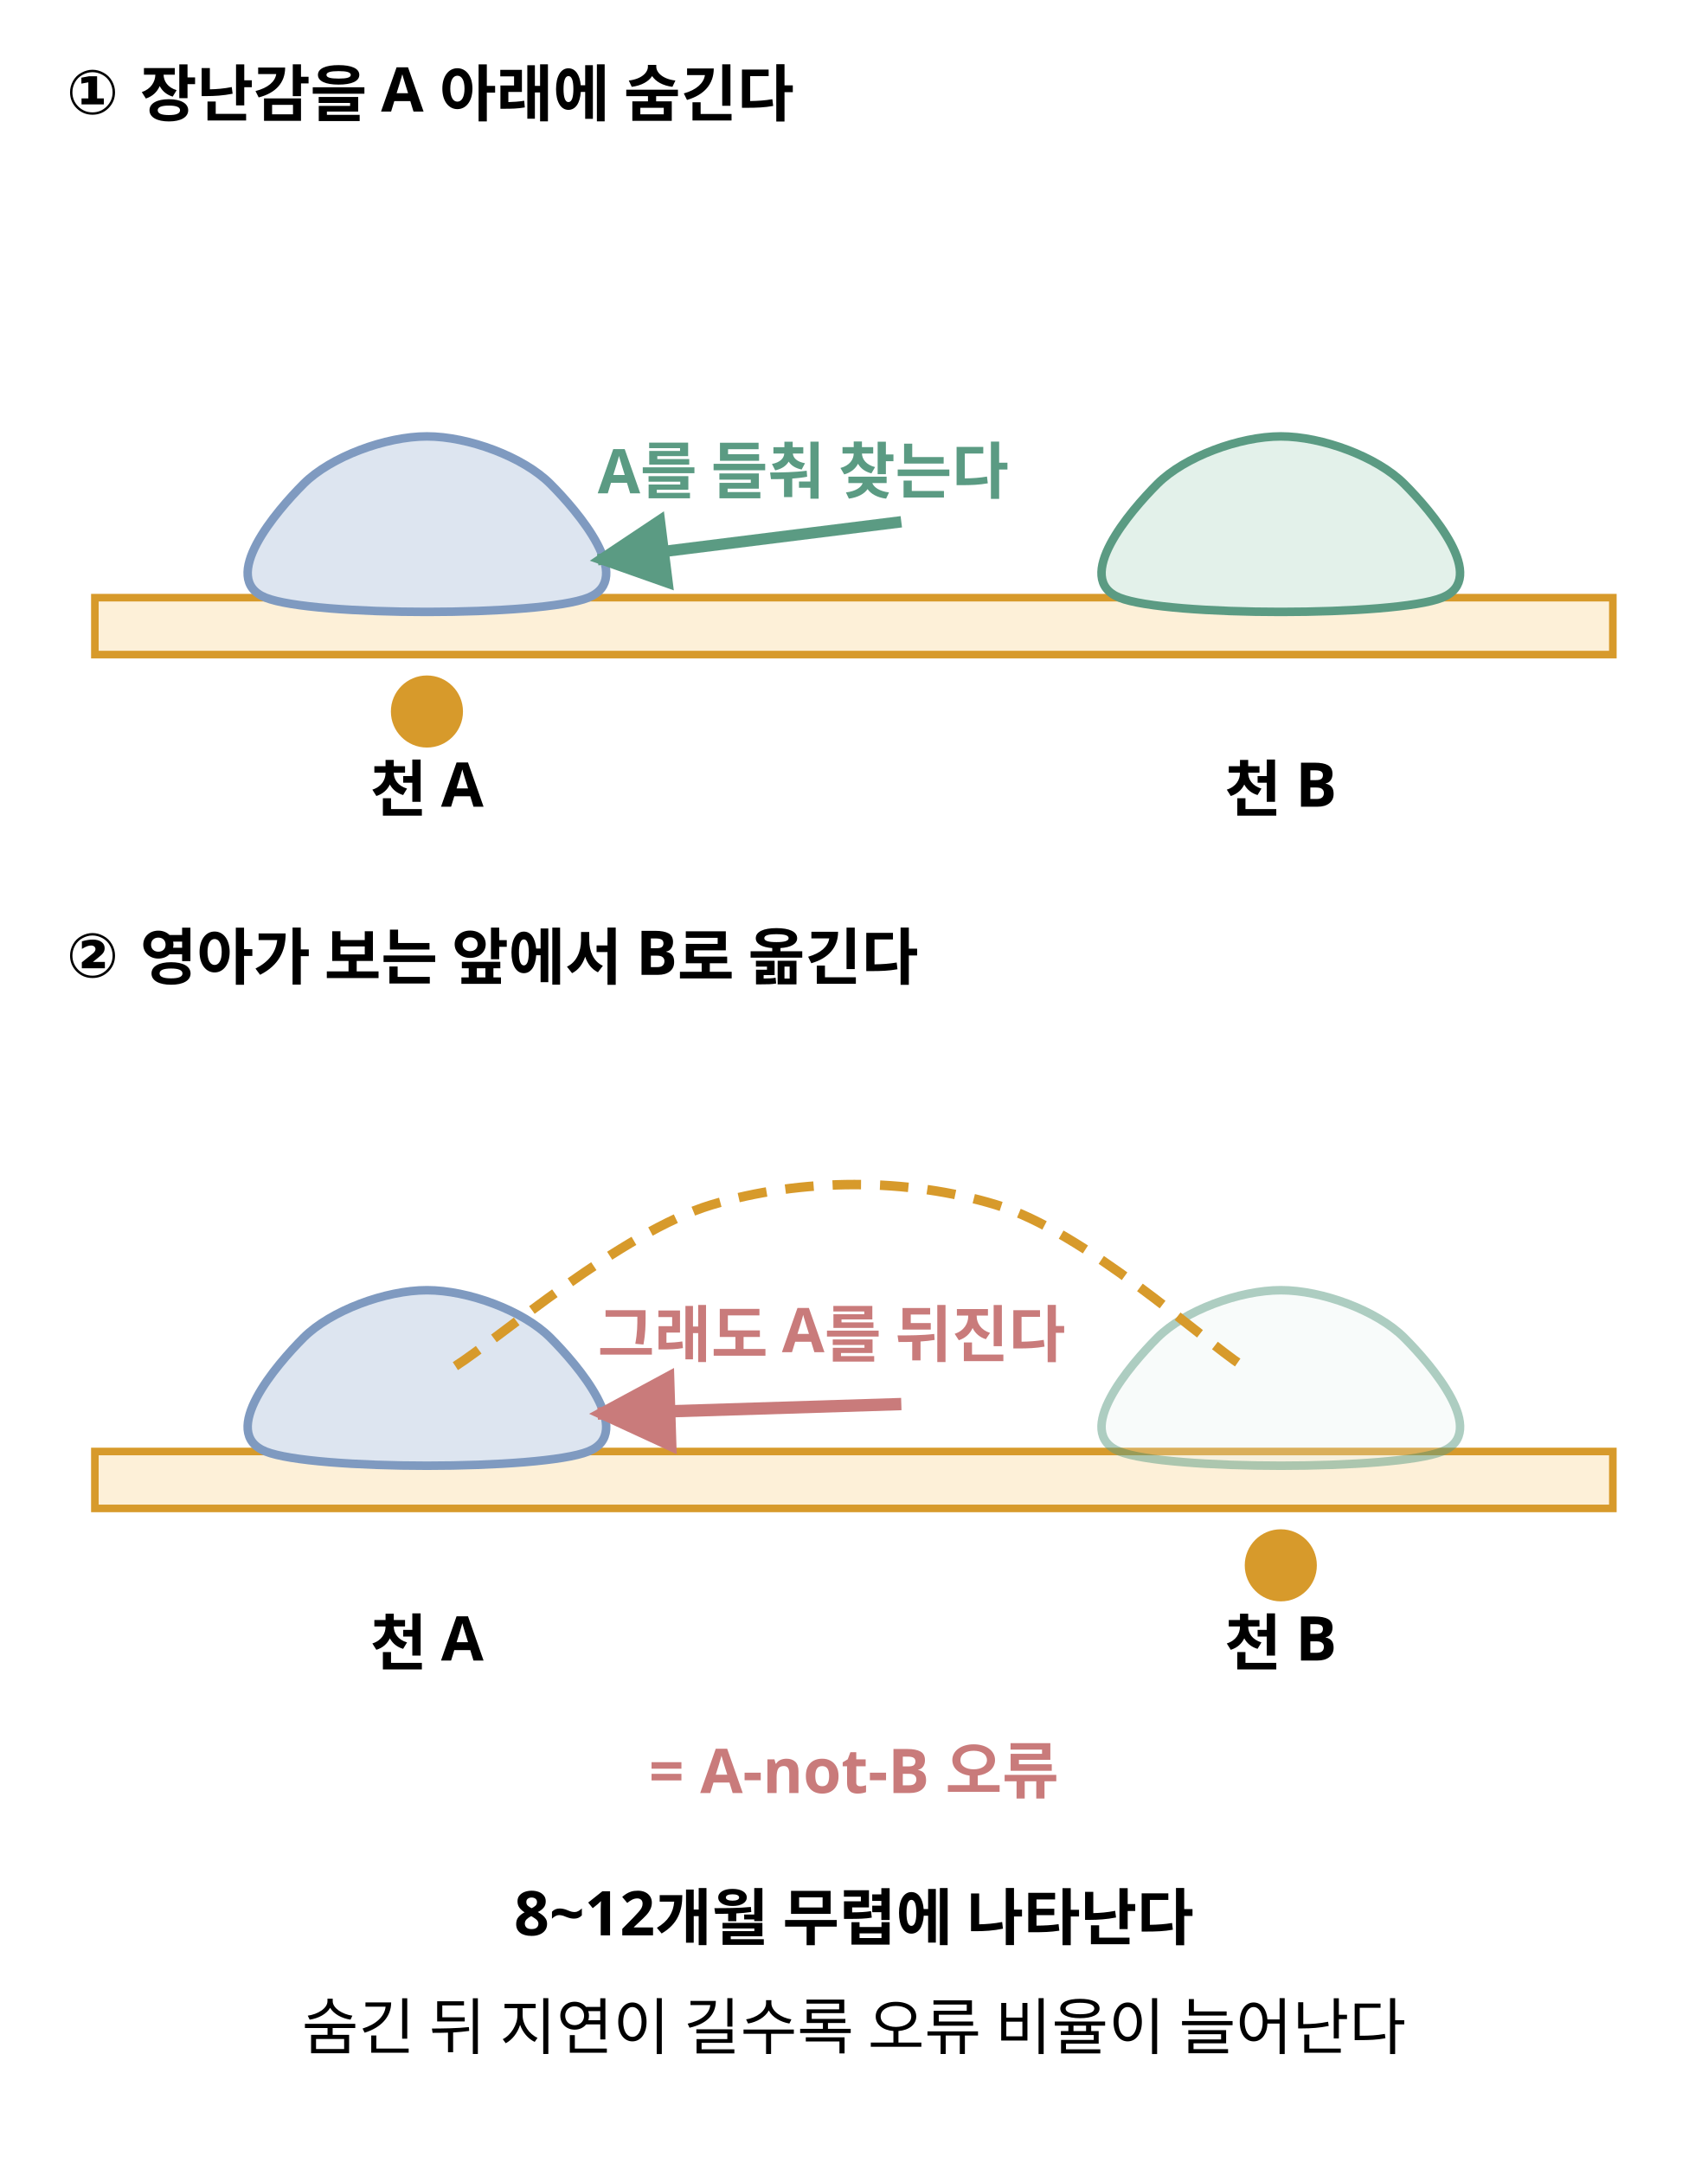
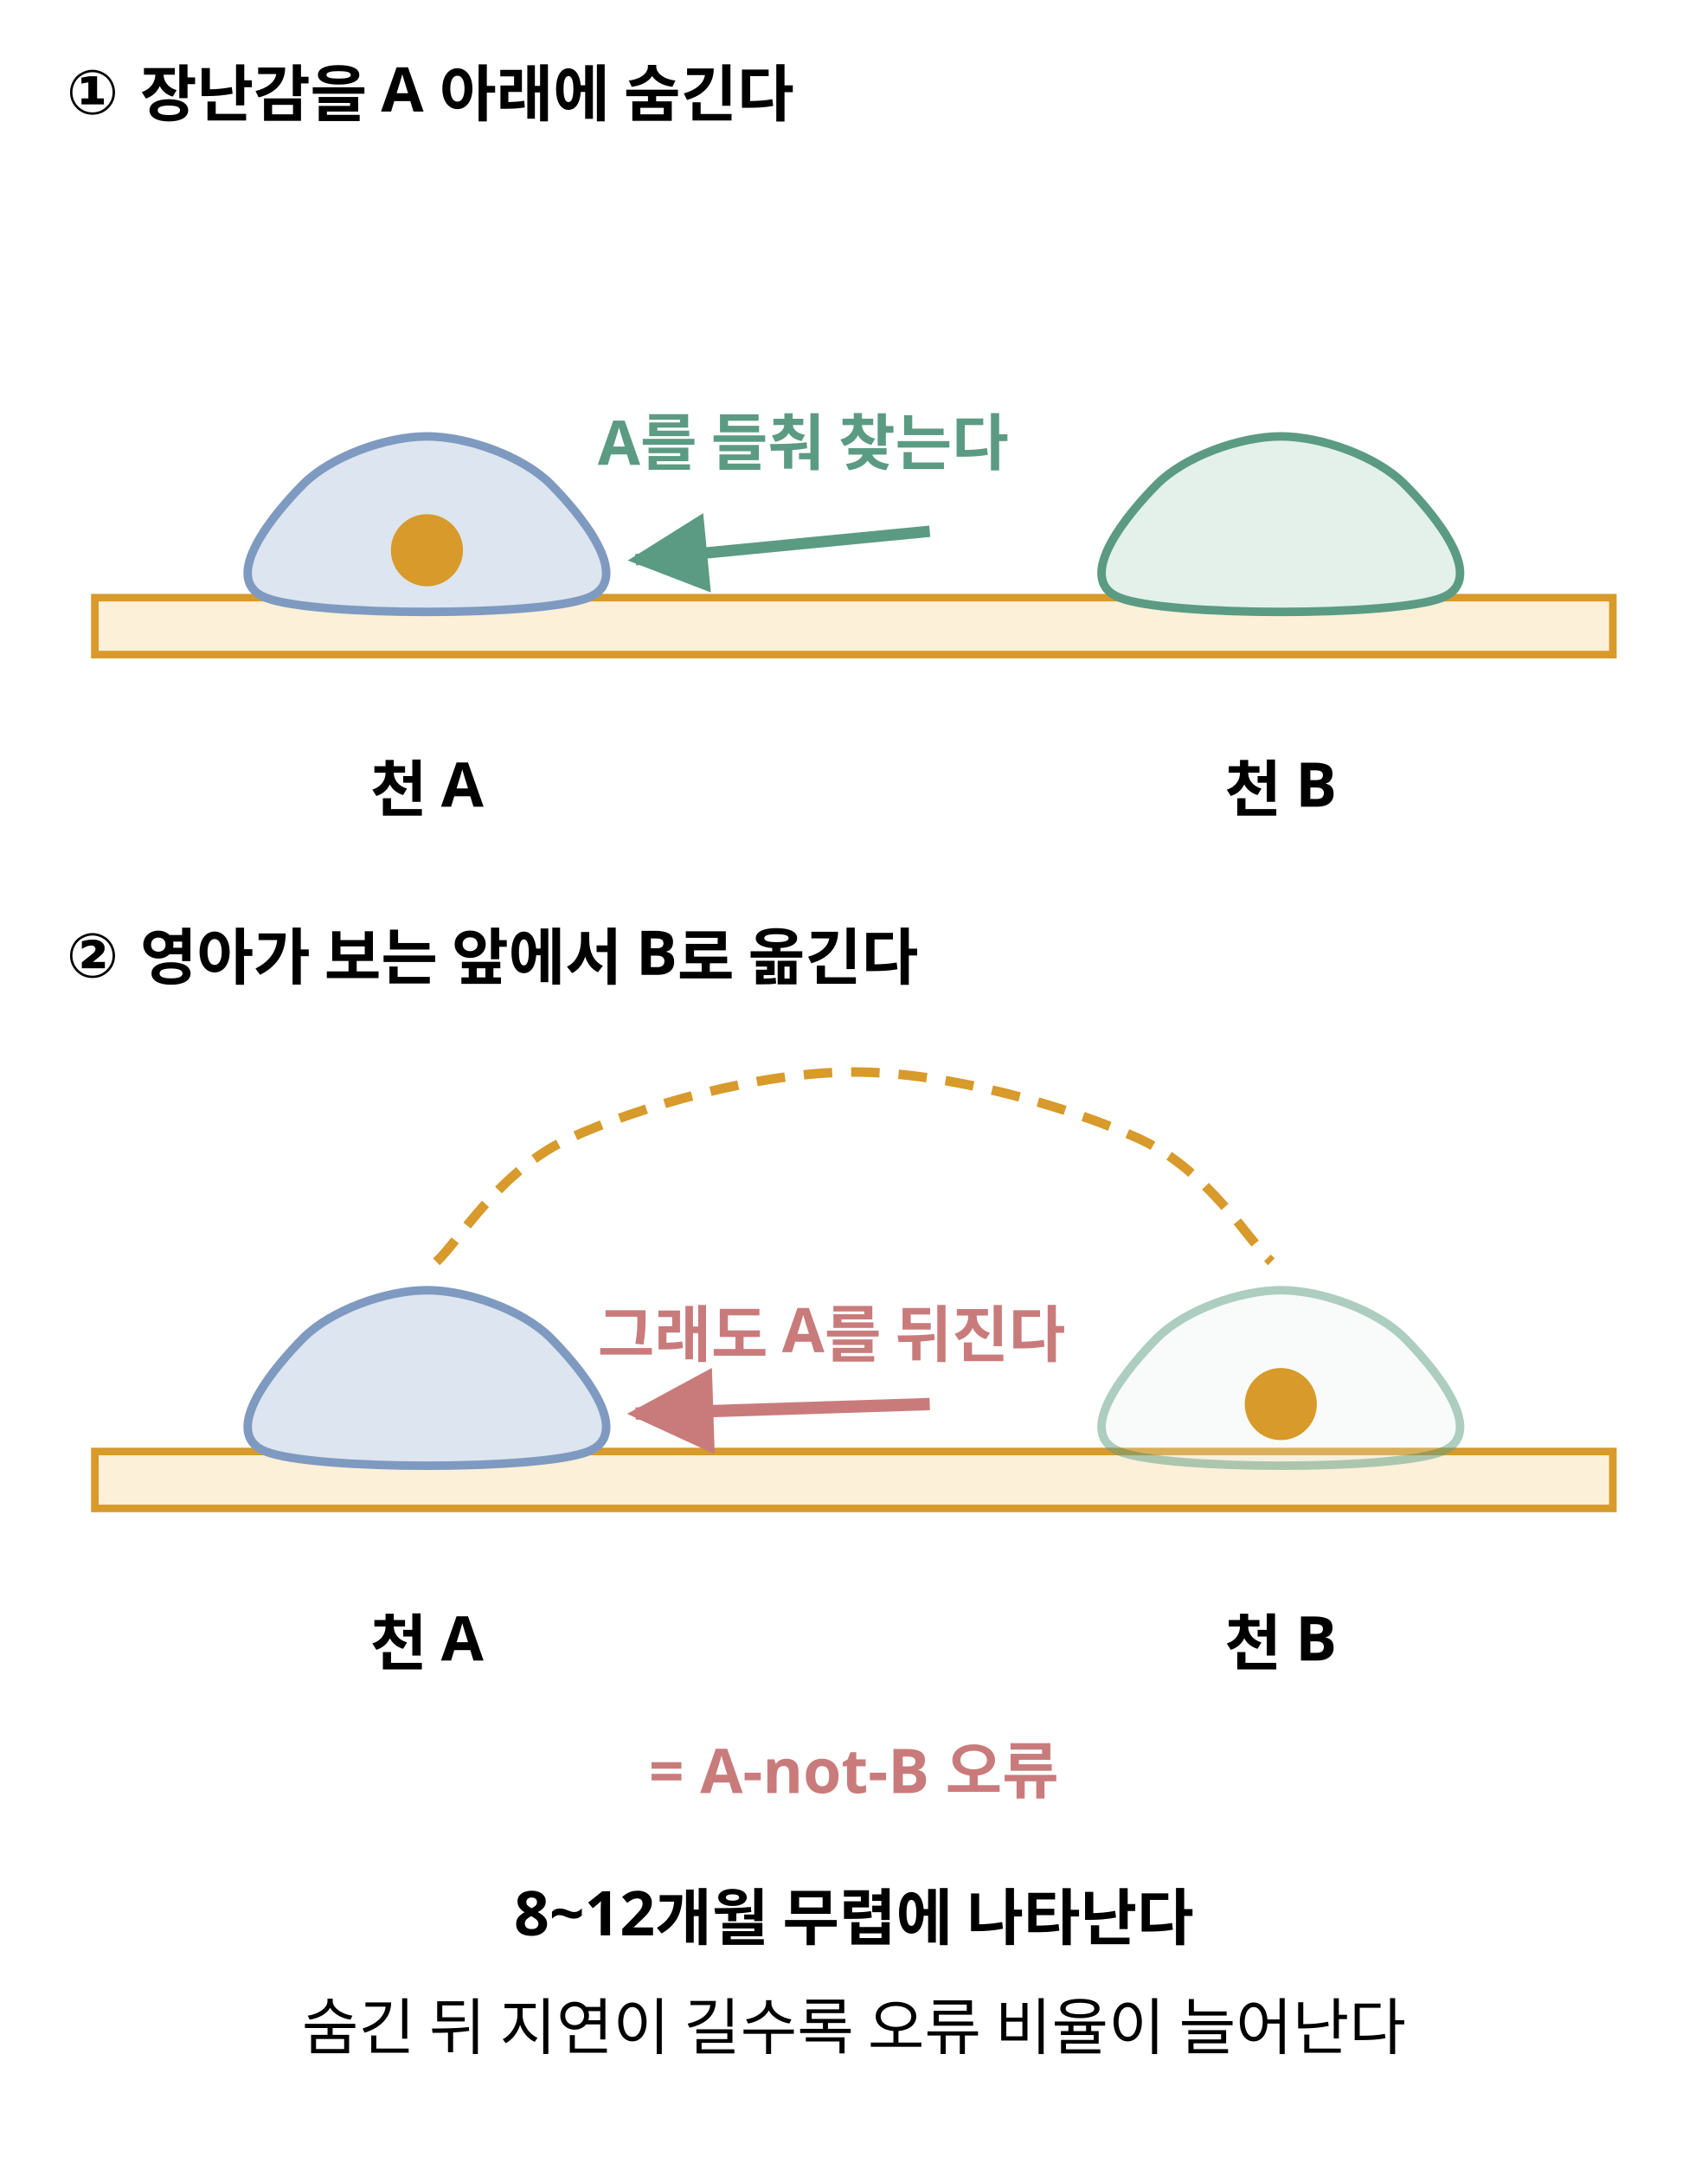
<svg xmlns="http://www.w3.org/2000/svg" class="si si-illus" viewBox="0 0 360 456" style="max-width:360px;color:var(--si-ink,var(--text,#1f2328))" role="img" aria-labelledby="a-not-b-error-t" font-family="'Pretendard','Noto Sans KR','Apple SD Gothic Neo',sans-serif" font-size="13" fill="currentColor">
  <defs>
    <marker id="a-not-b-error-ar" viewBox="0 0 10 10" refX="9" refY="5" markerWidth="7" markerHeight="7" orient="auto-start-reverse">
      <path d="M0,0L10,5L0,10z" style="fill:var(--si-green-s,#5b9b83)" />
    </marker>
    <marker id="a-not-b-error-ar-1" viewBox="0 0 10 10" refX="9" refY="5" markerWidth="7" markerHeight="7" orient="auto-start-reverse">
      <path d="M0,0L10,5L0,10z" style="fill:var(--si-rose-s,#c97b7b)" />
    </marker>
  </defs>
  <text x="14" y="24" font-weight="700">① 장난감을 A 아래에 숨긴다</text>
  <rect x="20" y="126" width="320" height="12" style="stroke:var(--si-amber-s,#d79a2b);fill:var(--si-amber-f,#fdf0d8)" stroke-width="1.6" />
  <path d="M56,126 C46,122 58.3,107.7 64,102 C69.7,96.3 81.3,92 90,92 C98.7,92 110.3,96.3 116,102 C121.7,107.7 134,122 124,126 C114,130 66,130 56,126Z" style="stroke:var(--si-blue-s,#7f9ac0);fill:var(--si-blue-f,#dde5f0)" stroke-width="1.8" opacity="1" fill-opacity="1" />
  <path d="M236,126 C226,122 238.3,107.7 244,102 C249.7,96.3 261.3,92 270,92 C278.7,92 290.3,96.3 296,102 C301.7,107.7 314,122 304,126 C294,130 246,130 236,126Z" style="stroke:var(--si-green-s,#5b9b83);fill:var(--si-green-f,#e3f1ea)" stroke-width="1.8" opacity="1" fill-opacity="1" />
  <text x="90" y="171" text-anchor="middle" font-weight="700">천 A</text>
  <text x="270" y="171" text-anchor="middle" font-weight="700">천 B</text>
-   <circle cx="90" cy="150" r="7" style="stroke:var(--si-amber-s,#d79a2b);fill:var(--si-amber-s,#d79a2b)" stroke-width="1.2" />
-   <line x1="190" y1="110" x2="126" y2="118" style="stroke:var(--si-green-s,#5b9b83);fill:none" stroke-width="2.4" marker-end="url(#a-not-b-error-ar)" />
-   <text x="126" y="104" font-weight="700" style="fill:var(--si-green-s,#5b9b83)">A를 들춰 찾는다</text>
+   <circle cx="90" cy="116" r="7" style="stroke:var(--si-amber-s,#d79a2b);fill:var(--si-amber-s,#d79a2b)" stroke-width="1.2" />
+   <line x1="196" y1="112" x2="134" y2="118" style="stroke:var(--si-green-s,#5b9b83);fill:none" stroke-width="2.4" marker-end="url(#a-not-b-error-ar)" />
+   <text x="126" y="98" font-weight="700" style="fill:var(--si-green-s,#5b9b83)">A를 들춰 찾는다</text>
  <text x="14" y="206" font-weight="700">② 영아가 보는 앞에서 B로 옮긴다</text>
  <rect x="20" y="306" width="320" height="12" style="stroke:var(--si-amber-s,#d79a2b);fill:var(--si-amber-f,#fdf0d8)" stroke-width="1.6" />
  <path d="M56,306 C46,302 58.3,287.7 64,282 C69.7,276.3 81.3,272 90,272 C98.7,272 110.3,276.3 116,282 C121.7,287.7 134,302 124,306 C114,310 66,310 56,306Z" style="stroke:var(--si-blue-s,#7f9ac0);fill:var(--si-blue-f,#dde5f0)" stroke-width="1.8" opacity="1" fill-opacity="1" />
  <path d="M236,306 C226,302 238.3,287.7 244,282 C249.7,276.3 261.3,272 270,272 C278.7,272 290.3,276.3 296,282 C301.7,287.7 314,302 304,306 C294,310 246,310 236,306Z" style="stroke:var(--si-green-s,#5b9b83);fill:var(--si-green-f,#e3f1ea)" stroke-width="1.8" opacity="0.5" fill-opacity="0.5" />
  <text x="90" y="351" text-anchor="middle" font-weight="700">천 A</text>
  <text x="270" y="351" text-anchor="middle" font-weight="700">천 B</text>
-   <circle cx="270" cy="330" r="7" style="stroke:var(--si-amber-s,#d79a2b);fill:var(--si-amber-s,#d79a2b)" stroke-width="1.2" />
-   <path d="M96,288 C105,282.3 131,259.7 150,254 C169,248.3 191.3,248.3 210,254 C228.7,259.7 253.3,282.3 262,288" style="stroke:var(--si-amber-s,#d79a2b);fill:none" stroke-width="2" stroke-dasharray="6 4" />
-   <line x1="190" y1="296" x2="126" y2="298" style="stroke:var(--si-rose-s,#c97b7b);fill:none" stroke-width="2.6" marker-end="url(#a-not-b-error-ar-1)" />
+   <circle cx="270" cy="296" r="7" style="stroke:var(--si-amber-s,#d79a2b);fill:var(--si-amber-s,#d79a2b)" stroke-width="1.2" />
+   <path d="M92,266 C96.7,261.7 105.3,246.7 120,240 C134.7,233.3 160,226 180,226 C200,226 225.3,233.3 240,240 C254.7,246.7 263.3,261.7 268,266" style="stroke:var(--si-amber-s,#d79a2b);fill:none" stroke-width="2" stroke-dasharray="6 4" />
+   <line x1="196" y1="296" x2="134" y2="298" style="stroke:var(--si-rose-s,#c97b7b);fill:none" stroke-width="2.6" marker-end="url(#a-not-b-error-ar-1)" />
  <text x="126" y="286" font-weight="700" style="fill:var(--si-rose-s,#c97b7b)">그래도 A를 뒤진다</text>
  <text x="180" y="378" text-anchor="middle" font-weight="700" style="fill:var(--si-rose-s,#c97b7b)">= A-not-B 오류</text>
  <text x="180" y="408" text-anchor="middle" font-weight="700">8~12개월 무렵에 나타난다</text>
  <text x="180" y="432" text-anchor="middle">숨긴 뒤 지연이 길수록 오류 비율이 늘어난다</text>
</svg>
